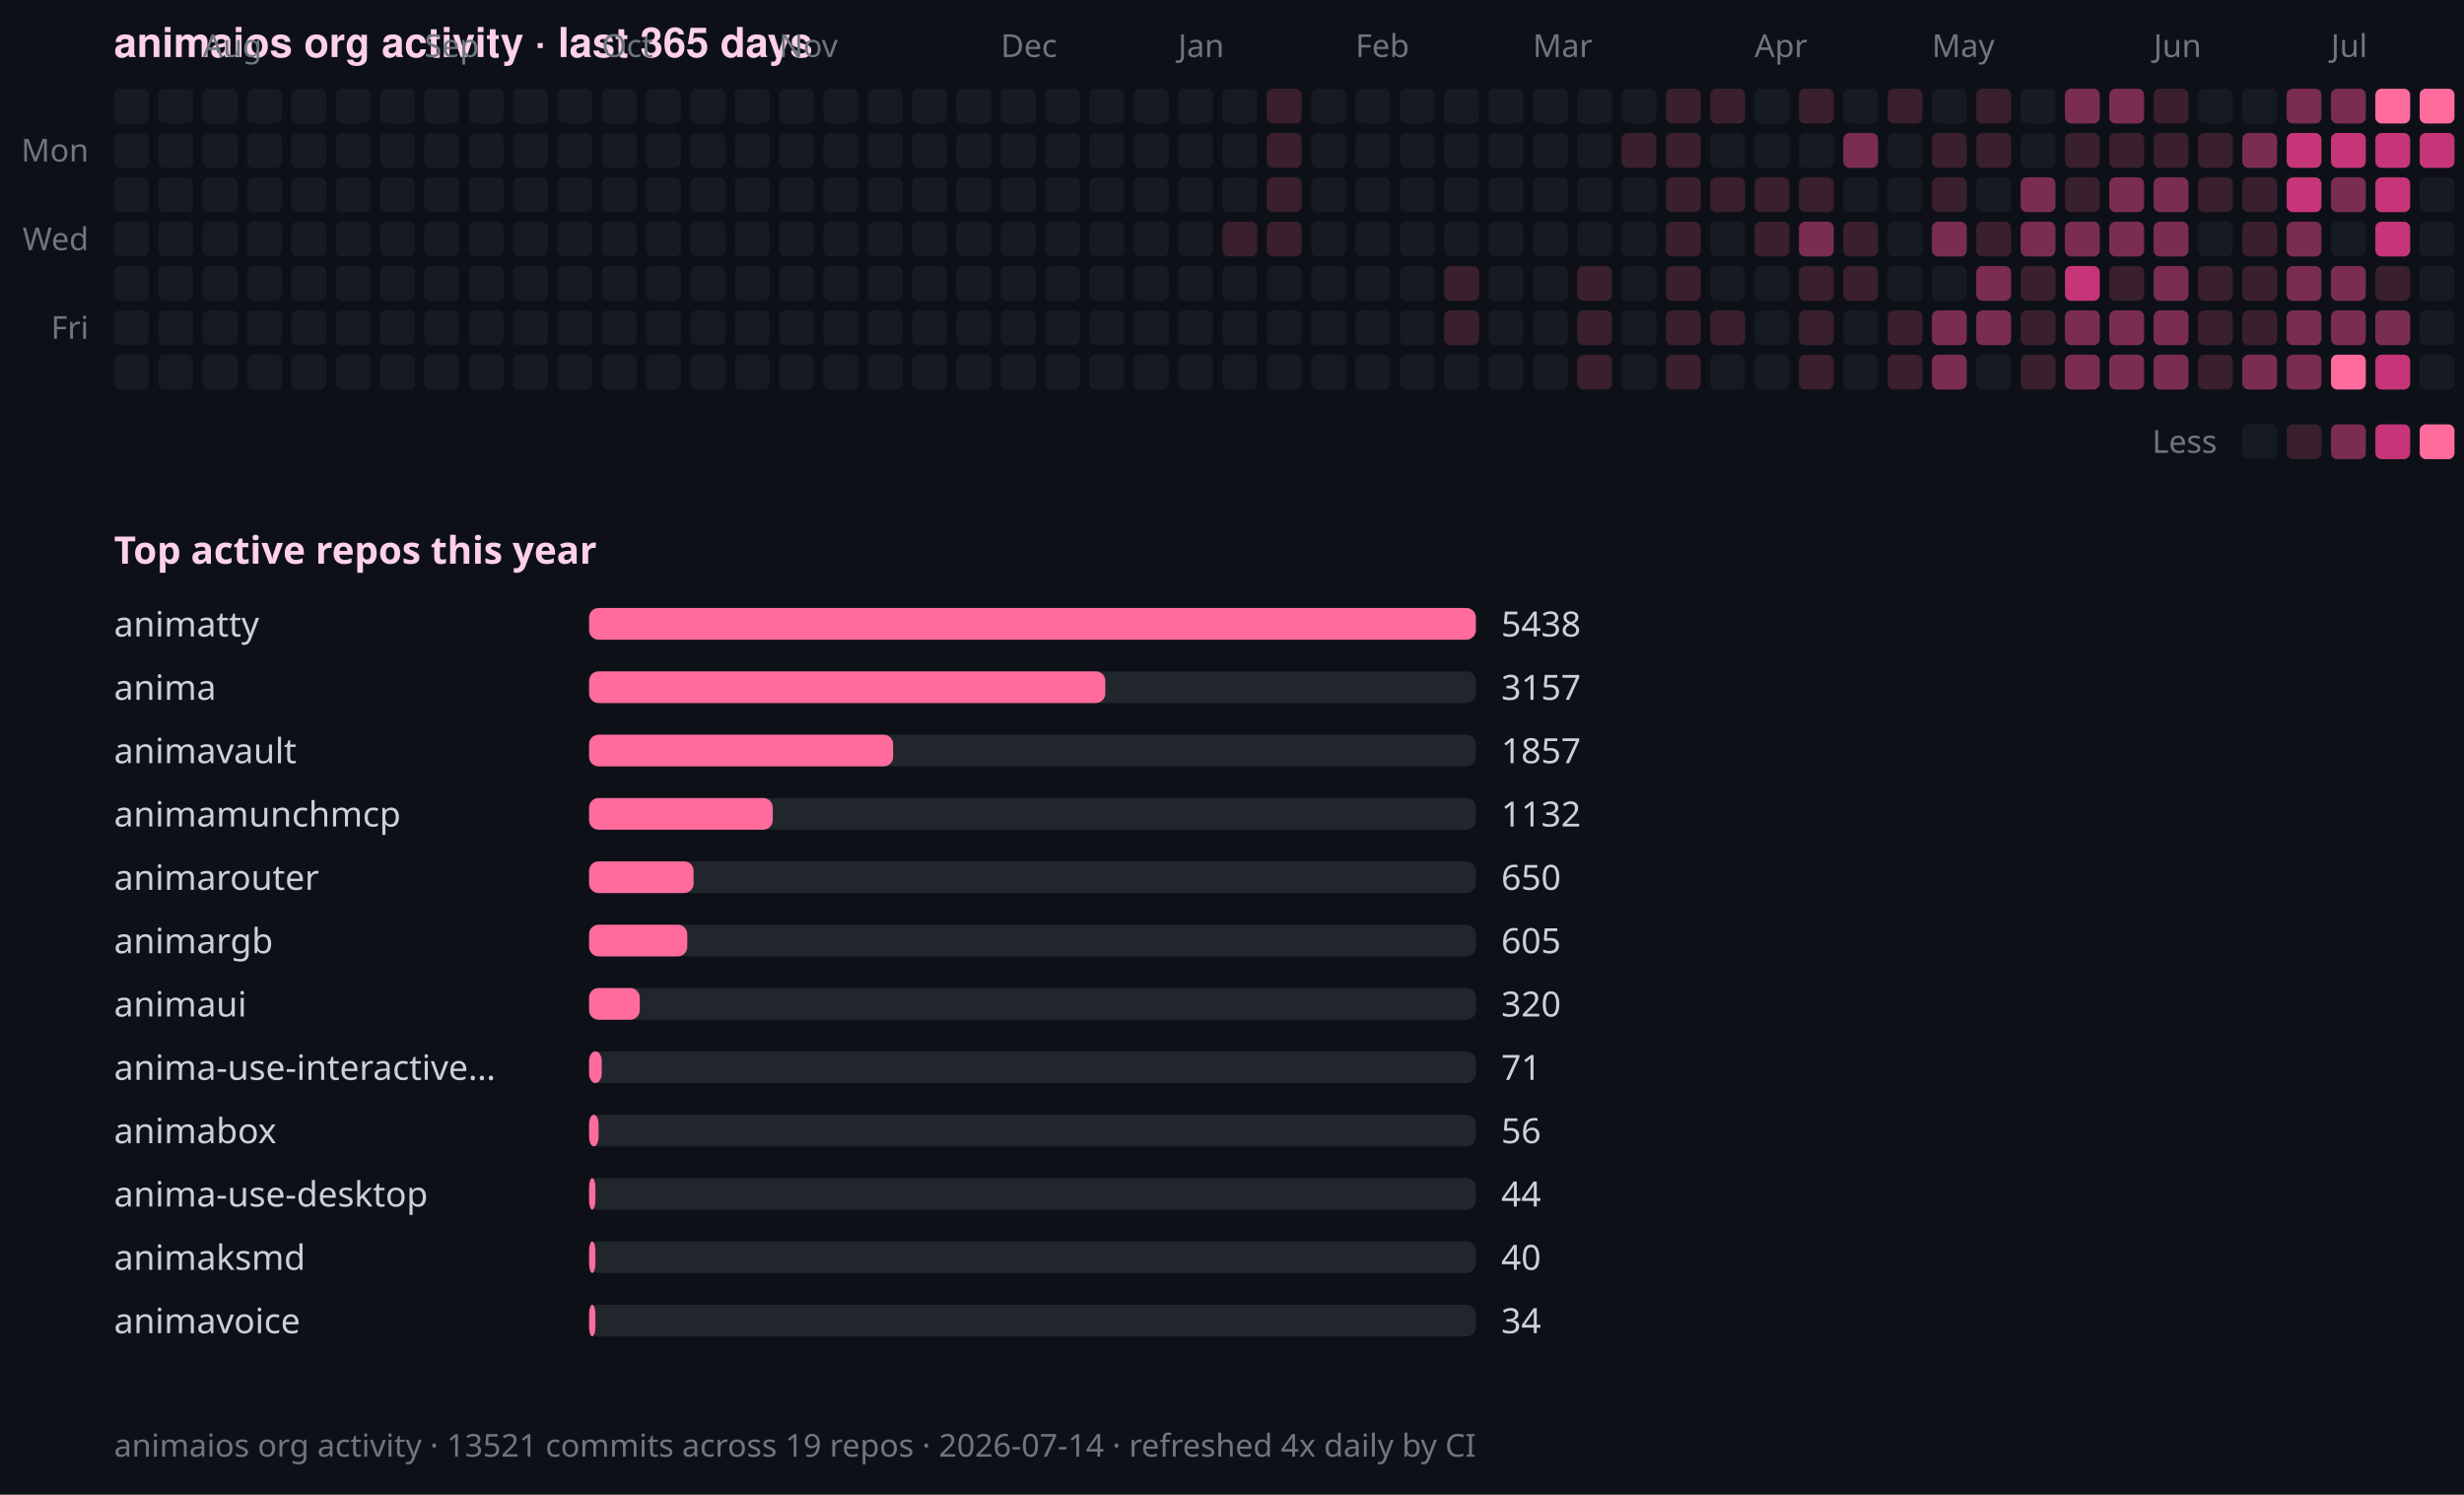
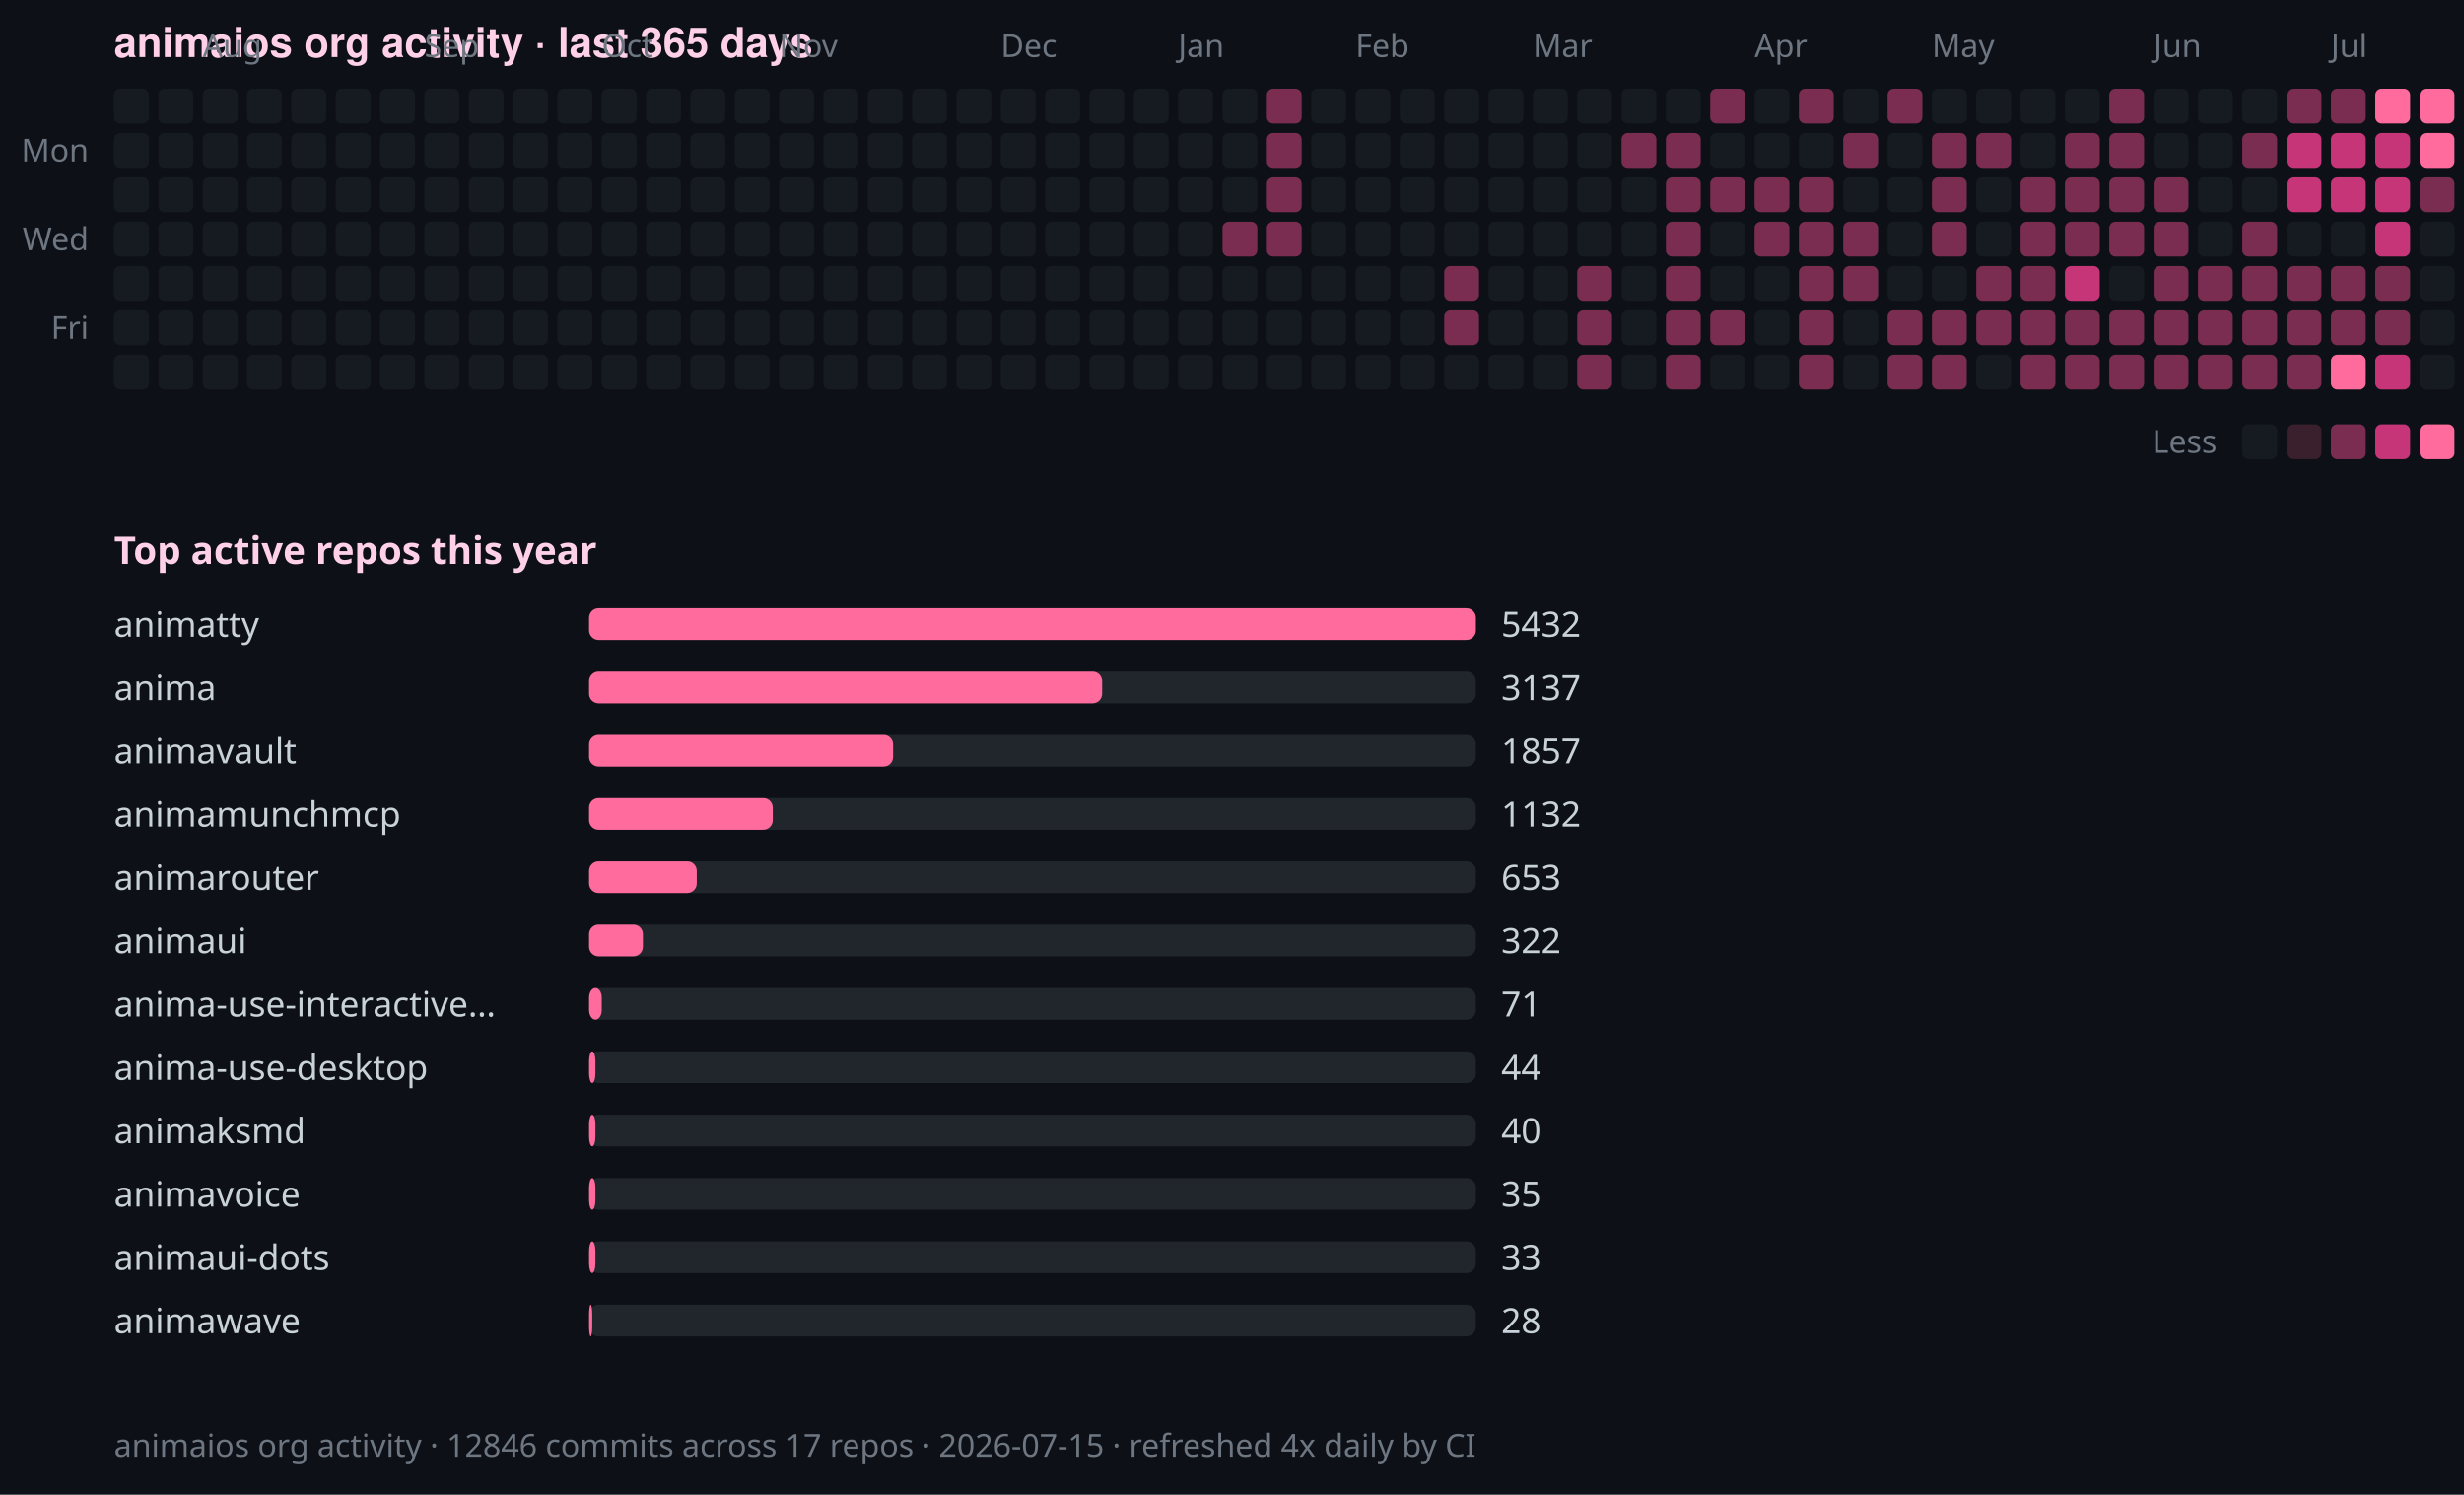
<svg xmlns="http://www.w3.org/2000/svg" width="778" height="472" viewBox="0 0 778 472" role="img" aria-label="animaios org commit activity over the last 365 days">
  <rect width="778" height="472" fill="#0d1117" />
  <text x="36" y="18" fill="#ffd1e8" font-family="-apple-system, BlinkMacSystemFont, 'Segoe UI', Helvetica, Arial, sans-serif" font-size="13" font-weight="600">animaios org activity · last 365 days</text>
  <text x="64" y="18" fill="#6e7681" font-family="ui-sans-serif, system-ui, sans-serif" font-size="10">Aug</text>
  <text x="134" y="18" fill="#6e7681" font-family="ui-sans-serif, system-ui, sans-serif" font-size="10">Sep</text>
  <text x="190" y="18" fill="#6e7681" font-family="ui-sans-serif, system-ui, sans-serif" font-size="10">Oct</text>
  <text x="246" y="18" fill="#6e7681" font-family="ui-sans-serif, system-ui, sans-serif" font-size="10">Nov</text>
  <text x="316" y="18" fill="#6e7681" font-family="ui-sans-serif, system-ui, sans-serif" font-size="10">Dec</text>
  <text x="372" y="18" fill="#6e7681" font-family="ui-sans-serif, system-ui, sans-serif" font-size="10">Jan</text>
  <text x="428" y="18" fill="#6e7681" font-family="ui-sans-serif, system-ui, sans-serif" font-size="10">Feb</text>
  <text x="484" y="18" fill="#6e7681" font-family="ui-sans-serif, system-ui, sans-serif" font-size="10">Mar</text>
  <text x="554" y="18" fill="#6e7681" font-family="ui-sans-serif, system-ui, sans-serif" font-size="10">Apr</text>
  <text x="610" y="18" fill="#6e7681" font-family="ui-sans-serif, system-ui, sans-serif" font-size="10">May</text>
  <text x="680" y="18" fill="#6e7681" font-family="ui-sans-serif, system-ui, sans-serif" font-size="10">Jun</text>
  <text x="736" y="18" fill="#6e7681" font-family="ui-sans-serif, system-ui, sans-serif" font-size="10">Jul</text>
  <text x="28" y="51" text-anchor="end" fill="#6e7681" font-family="ui-sans-serif, system-ui, sans-serif" font-size="10">Mon</text>
  <text x="28" y="79" text-anchor="end" fill="#6e7681" font-family="ui-sans-serif, system-ui, sans-serif" font-size="10">Wed</text>
  <text x="28" y="107" text-anchor="end" fill="#6e7681" font-family="ui-sans-serif, system-ui, sans-serif" font-size="10">Fri</text>
  <rect x="36" y="28" width="11" height="11" rx="2" ry="2" fill="#161b22" />
  <rect x="50" y="28" width="11" height="11" rx="2" ry="2" fill="#161b22" />
  <rect x="64" y="28" width="11" height="11" rx="2" ry="2" fill="#161b22" />
  <rect x="78" y="28" width="11" height="11" rx="2" ry="2" fill="#161b22" />
  <rect x="92" y="28" width="11" height="11" rx="2" ry="2" fill="#161b22" />
  <rect x="106" y="28" width="11" height="11" rx="2" ry="2" fill="#161b22" />
  <rect x="120" y="28" width="11" height="11" rx="2" ry="2" fill="#161b22" />
  <rect x="134" y="28" width="11" height="11" rx="2" ry="2" fill="#161b22" />
  <rect x="148" y="28" width="11" height="11" rx="2" ry="2" fill="#161b22" />
  <rect x="162" y="28" width="11" height="11" rx="2" ry="2" fill="#161b22" />
  <rect x="176" y="28" width="11" height="11" rx="2" ry="2" fill="#161b22" />
  <rect x="190" y="28" width="11" height="11" rx="2" ry="2" fill="#161b22" />
  <rect x="204" y="28" width="11" height="11" rx="2" ry="2" fill="#161b22" />
  <rect x="218" y="28" width="11" height="11" rx="2" ry="2" fill="#161b22" />
  <rect x="232" y="28" width="11" height="11" rx="2" ry="2" fill="#161b22" />
  <rect x="246" y="28" width="11" height="11" rx="2" ry="2" fill="#161b22" />
  <rect x="260" y="28" width="11" height="11" rx="2" ry="2" fill="#161b22" />
  <rect x="274" y="28" width="11" height="11" rx="2" ry="2" fill="#161b22" />
  <rect x="288" y="28" width="11" height="11" rx="2" ry="2" fill="#161b22" />
  <rect x="302" y="28" width="11" height="11" rx="2" ry="2" fill="#161b22" />
  <rect x="316" y="28" width="11" height="11" rx="2" ry="2" fill="#161b22" />
  <rect x="330" y="28" width="11" height="11" rx="2" ry="2" fill="#161b22" />
  <rect x="344" y="28" width="11" height="11" rx="2" ry="2" fill="#161b22" />
  <rect x="358" y="28" width="11" height="11" rx="2" ry="2" fill="#161b22" />
  <rect x="372" y="28" width="11" height="11" rx="2" ry="2" fill="#161b22" />
  <rect x="386" y="28" width="11" height="11" rx="2" ry="2" fill="#161b22" />
-   <rect x="400" y="28" width="11" height="11" rx="2" ry="2" fill="#3a1f2d" />
+   <rect x="400" y="28" width="11" height="11" rx="2" ry="2" fill="#7a2d51" />
  <rect x="414" y="28" width="11" height="11" rx="2" ry="2" fill="#161b22" />
  <rect x="428" y="28" width="11" height="11" rx="2" ry="2" fill="#161b22" />
  <rect x="442" y="28" width="11" height="11" rx="2" ry="2" fill="#161b22" />
  <rect x="456" y="28" width="11" height="11" rx="2" ry="2" fill="#161b22" />
  <rect x="470" y="28" width="11" height="11" rx="2" ry="2" fill="#161b22" />
  <rect x="484" y="28" width="11" height="11" rx="2" ry="2" fill="#161b22" />
  <rect x="498" y="28" width="11" height="11" rx="2" ry="2" fill="#161b22" />
  <rect x="512" y="28" width="11" height="11" rx="2" ry="2" fill="#161b22" />
-   <rect x="526" y="28" width="11" height="11" rx="2" ry="2" fill="#3a1f2d" />
-   <rect x="540" y="28" width="11" height="11" rx="2" ry="2" fill="#3a1f2d" />
+   <rect x="526" y="28" width="11" height="11" rx="2" ry="2" fill="#161b22" />
+   <rect x="540" y="28" width="11" height="11" rx="2" ry="2" fill="#7a2d51" />
  <rect x="554" y="28" width="11" height="11" rx="2" ry="2" fill="#161b22" />
-   <rect x="568" y="28" width="11" height="11" rx="2" ry="2" fill="#3a1f2d" />
+   <rect x="568" y="28" width="11" height="11" rx="2" ry="2" fill="#7a2d51" />
  <rect x="582" y="28" width="11" height="11" rx="2" ry="2" fill="#161b22" />
-   <rect x="596" y="28" width="11" height="11" rx="2" ry="2" fill="#3a1f2d" />
+   <rect x="596" y="28" width="11" height="11" rx="2" ry="2" fill="#7a2d51" />
  <rect x="610" y="28" width="11" height="11" rx="2" ry="2" fill="#161b22" />
-   <rect x="624" y="28" width="11" height="11" rx="2" ry="2" fill="#3a1f2d" />
+   <rect x="624" y="28" width="11" height="11" rx="2" ry="2" fill="#161b22" />
  <rect x="638" y="28" width="11" height="11" rx="2" ry="2" fill="#161b22" />
-   <rect x="652" y="28" width="11" height="11" rx="2" ry="2" fill="#7a2d51" />
+   <rect x="652" y="28" width="11" height="11" rx="2" ry="2" fill="#161b22" />
  <rect x="666" y="28" width="11" height="11" rx="2" ry="2" fill="#7a2d51" />
-   <rect x="680" y="28" width="11" height="11" rx="2" ry="2" fill="#3a1f2d" />
+   <rect x="680" y="28" width="11" height="11" rx="2" ry="2" fill="#161b22" />
  <rect x="694" y="28" width="11" height="11" rx="2" ry="2" fill="#161b22" />
  <rect x="708" y="28" width="11" height="11" rx="2" ry="2" fill="#161b22" />
  <rect x="722" y="28" width="11" height="11" rx="2" ry="2" fill="#7a2d51" />
  <rect x="736" y="28" width="11" height="11" rx="2" ry="2" fill="#7a2d51" />
  <rect x="750" y="28" width="11" height="11" rx="2" ry="2" fill="#ff6b9d" />
  <rect x="764" y="28" width="11" height="11" rx="2" ry="2" fill="#ff6b9d" />
  <rect x="36" y="42" width="11" height="11" rx="2" ry="2" fill="#161b22" />
  <rect x="50" y="42" width="11" height="11" rx="2" ry="2" fill="#161b22" />
  <rect x="64" y="42" width="11" height="11" rx="2" ry="2" fill="#161b22" />
  <rect x="78" y="42" width="11" height="11" rx="2" ry="2" fill="#161b22" />
  <rect x="92" y="42" width="11" height="11" rx="2" ry="2" fill="#161b22" />
  <rect x="106" y="42" width="11" height="11" rx="2" ry="2" fill="#161b22" />
  <rect x="120" y="42" width="11" height="11" rx="2" ry="2" fill="#161b22" />
  <rect x="134" y="42" width="11" height="11" rx="2" ry="2" fill="#161b22" />
  <rect x="148" y="42" width="11" height="11" rx="2" ry="2" fill="#161b22" />
  <rect x="162" y="42" width="11" height="11" rx="2" ry="2" fill="#161b22" />
  <rect x="176" y="42" width="11" height="11" rx="2" ry="2" fill="#161b22" />
  <rect x="190" y="42" width="11" height="11" rx="2" ry="2" fill="#161b22" />
  <rect x="204" y="42" width="11" height="11" rx="2" ry="2" fill="#161b22" />
  <rect x="218" y="42" width="11" height="11" rx="2" ry="2" fill="#161b22" />
  <rect x="232" y="42" width="11" height="11" rx="2" ry="2" fill="#161b22" />
  <rect x="246" y="42" width="11" height="11" rx="2" ry="2" fill="#161b22" />
  <rect x="260" y="42" width="11" height="11" rx="2" ry="2" fill="#161b22" />
  <rect x="274" y="42" width="11" height="11" rx="2" ry="2" fill="#161b22" />
  <rect x="288" y="42" width="11" height="11" rx="2" ry="2" fill="#161b22" />
  <rect x="302" y="42" width="11" height="11" rx="2" ry="2" fill="#161b22" />
  <rect x="316" y="42" width="11" height="11" rx="2" ry="2" fill="#161b22" />
  <rect x="330" y="42" width="11" height="11" rx="2" ry="2" fill="#161b22" />
  <rect x="344" y="42" width="11" height="11" rx="2" ry="2" fill="#161b22" />
  <rect x="358" y="42" width="11" height="11" rx="2" ry="2" fill="#161b22" />
  <rect x="372" y="42" width="11" height="11" rx="2" ry="2" fill="#161b22" />
  <rect x="386" y="42" width="11" height="11" rx="2" ry="2" fill="#161b22" />
-   <rect x="400" y="42" width="11" height="11" rx="2" ry="2" fill="#3a1f2d" />
+   <rect x="400" y="42" width="11" height="11" rx="2" ry="2" fill="#7a2d51" />
  <rect x="414" y="42" width="11" height="11" rx="2" ry="2" fill="#161b22" />
  <rect x="428" y="42" width="11" height="11" rx="2" ry="2" fill="#161b22" />
  <rect x="442" y="42" width="11" height="11" rx="2" ry="2" fill="#161b22" />
  <rect x="456" y="42" width="11" height="11" rx="2" ry="2" fill="#161b22" />
  <rect x="470" y="42" width="11" height="11" rx="2" ry="2" fill="#161b22" />
  <rect x="484" y="42" width="11" height="11" rx="2" ry="2" fill="#161b22" />
  <rect x="498" y="42" width="11" height="11" rx="2" ry="2" fill="#161b22" />
-   <rect x="512" y="42" width="11" height="11" rx="2" ry="2" fill="#3a1f2d" />
-   <rect x="526" y="42" width="11" height="11" rx="2" ry="2" fill="#3a1f2d" />
+   <rect x="512" y="42" width="11" height="11" rx="2" ry="2" fill="#7a2d51" />
+   <rect x="526" y="42" width="11" height="11" rx="2" ry="2" fill="#7a2d51" />
  <rect x="540" y="42" width="11" height="11" rx="2" ry="2" fill="#161b22" />
  <rect x="554" y="42" width="11" height="11" rx="2" ry="2" fill="#161b22" />
  <rect x="568" y="42" width="11" height="11" rx="2" ry="2" fill="#161b22" />
  <rect x="582" y="42" width="11" height="11" rx="2" ry="2" fill="#7a2d51" />
  <rect x="596" y="42" width="11" height="11" rx="2" ry="2" fill="#161b22" />
-   <rect x="610" y="42" width="11" height="11" rx="2" ry="2" fill="#3a1f2d" />
-   <rect x="624" y="42" width="11" height="11" rx="2" ry="2" fill="#3a1f2d" />
+   <rect x="610" y="42" width="11" height="11" rx="2" ry="2" fill="#7a2d51" />
+   <rect x="624" y="42" width="11" height="11" rx="2" ry="2" fill="#7a2d51" />
  <rect x="638" y="42" width="11" height="11" rx="2" ry="2" fill="#161b22" />
-   <rect x="652" y="42" width="11" height="11" rx="2" ry="2" fill="#3a1f2d" />
-   <rect x="666" y="42" width="11" height="11" rx="2" ry="2" fill="#3a1f2d" />
-   <rect x="680" y="42" width="11" height="11" rx="2" ry="2" fill="#3a1f2d" />
-   <rect x="694" y="42" width="11" height="11" rx="2" ry="2" fill="#3a1f2d" />
+   <rect x="652" y="42" width="11" height="11" rx="2" ry="2" fill="#7a2d51" />
+   <rect x="666" y="42" width="11" height="11" rx="2" ry="2" fill="#7a2d51" />
+   <rect x="680" y="42" width="11" height="11" rx="2" ry="2" fill="#161b22" />
+   <rect x="694" y="42" width="11" height="11" rx="2" ry="2" fill="#161b22" />
  <rect x="708" y="42" width="11" height="11" rx="2" ry="2" fill="#7a2d51" />
  <rect x="722" y="42" width="11" height="11" rx="2" ry="2" fill="#c63578" />
  <rect x="736" y="42" width="11" height="11" rx="2" ry="2" fill="#c63578" />
  <rect x="750" y="42" width="11" height="11" rx="2" ry="2" fill="#c63578" />
-   <rect x="764" y="42" width="11" height="11" rx="2" ry="2" fill="#c63578" />
+   <rect x="764" y="42" width="11" height="11" rx="2" ry="2" fill="#ff6b9d" />
  <rect x="36" y="56" width="11" height="11" rx="2" ry="2" fill="#161b22" />
  <rect x="50" y="56" width="11" height="11" rx="2" ry="2" fill="#161b22" />
  <rect x="64" y="56" width="11" height="11" rx="2" ry="2" fill="#161b22" />
  <rect x="78" y="56" width="11" height="11" rx="2" ry="2" fill="#161b22" />
  <rect x="92" y="56" width="11" height="11" rx="2" ry="2" fill="#161b22" />
  <rect x="106" y="56" width="11" height="11" rx="2" ry="2" fill="#161b22" />
  <rect x="120" y="56" width="11" height="11" rx="2" ry="2" fill="#161b22" />
  <rect x="134" y="56" width="11" height="11" rx="2" ry="2" fill="#161b22" />
  <rect x="148" y="56" width="11" height="11" rx="2" ry="2" fill="#161b22" />
  <rect x="162" y="56" width="11" height="11" rx="2" ry="2" fill="#161b22" />
  <rect x="176" y="56" width="11" height="11" rx="2" ry="2" fill="#161b22" />
  <rect x="190" y="56" width="11" height="11" rx="2" ry="2" fill="#161b22" />
  <rect x="204" y="56" width="11" height="11" rx="2" ry="2" fill="#161b22" />
  <rect x="218" y="56" width="11" height="11" rx="2" ry="2" fill="#161b22" />
  <rect x="232" y="56" width="11" height="11" rx="2" ry="2" fill="#161b22" />
  <rect x="246" y="56" width="11" height="11" rx="2" ry="2" fill="#161b22" />
  <rect x="260" y="56" width="11" height="11" rx="2" ry="2" fill="#161b22" />
  <rect x="274" y="56" width="11" height="11" rx="2" ry="2" fill="#161b22" />
  <rect x="288" y="56" width="11" height="11" rx="2" ry="2" fill="#161b22" />
  <rect x="302" y="56" width="11" height="11" rx="2" ry="2" fill="#161b22" />
  <rect x="316" y="56" width="11" height="11" rx="2" ry="2" fill="#161b22" />
  <rect x="330" y="56" width="11" height="11" rx="2" ry="2" fill="#161b22" />
  <rect x="344" y="56" width="11" height="11" rx="2" ry="2" fill="#161b22" />
  <rect x="358" y="56" width="11" height="11" rx="2" ry="2" fill="#161b22" />
  <rect x="372" y="56" width="11" height="11" rx="2" ry="2" fill="#161b22" />
  <rect x="386" y="56" width="11" height="11" rx="2" ry="2" fill="#161b22" />
-   <rect x="400" y="56" width="11" height="11" rx="2" ry="2" fill="#3a1f2d" />
+   <rect x="400" y="56" width="11" height="11" rx="2" ry="2" fill="#7a2d51" />
  <rect x="414" y="56" width="11" height="11" rx="2" ry="2" fill="#161b22" />
  <rect x="428" y="56" width="11" height="11" rx="2" ry="2" fill="#161b22" />
  <rect x="442" y="56" width="11" height="11" rx="2" ry="2" fill="#161b22" />
  <rect x="456" y="56" width="11" height="11" rx="2" ry="2" fill="#161b22" />
  <rect x="470" y="56" width="11" height="11" rx="2" ry="2" fill="#161b22" />
  <rect x="484" y="56" width="11" height="11" rx="2" ry="2" fill="#161b22" />
  <rect x="498" y="56" width="11" height="11" rx="2" ry="2" fill="#161b22" />
  <rect x="512" y="56" width="11" height="11" rx="2" ry="2" fill="#161b22" />
-   <rect x="526" y="56" width="11" height="11" rx="2" ry="2" fill="#3a1f2d" />
-   <rect x="540" y="56" width="11" height="11" rx="2" ry="2" fill="#3a1f2d" />
-   <rect x="554" y="56" width="11" height="11" rx="2" ry="2" fill="#3a1f2d" />
-   <rect x="568" y="56" width="11" height="11" rx="2" ry="2" fill="#3a1f2d" />
+   <rect x="526" y="56" width="11" height="11" rx="2" ry="2" fill="#7a2d51" />
+   <rect x="540" y="56" width="11" height="11" rx="2" ry="2" fill="#7a2d51" />
+   <rect x="554" y="56" width="11" height="11" rx="2" ry="2" fill="#7a2d51" />
+   <rect x="568" y="56" width="11" height="11" rx="2" ry="2" fill="#7a2d51" />
  <rect x="582" y="56" width="11" height="11" rx="2" ry="2" fill="#161b22" />
  <rect x="596" y="56" width="11" height="11" rx="2" ry="2" fill="#161b22" />
-   <rect x="610" y="56" width="11" height="11" rx="2" ry="2" fill="#3a1f2d" />
+   <rect x="610" y="56" width="11" height="11" rx="2" ry="2" fill="#7a2d51" />
  <rect x="624" y="56" width="11" height="11" rx="2" ry="2" fill="#161b22" />
  <rect x="638" y="56" width="11" height="11" rx="2" ry="2" fill="#7a2d51" />
-   <rect x="652" y="56" width="11" height="11" rx="2" ry="2" fill="#3a1f2d" />
+   <rect x="652" y="56" width="11" height="11" rx="2" ry="2" fill="#7a2d51" />
  <rect x="666" y="56" width="11" height="11" rx="2" ry="2" fill="#7a2d51" />
  <rect x="680" y="56" width="11" height="11" rx="2" ry="2" fill="#7a2d51" />
-   <rect x="694" y="56" width="11" height="11" rx="2" ry="2" fill="#3a1f2d" />
-   <rect x="708" y="56" width="11" height="11" rx="2" ry="2" fill="#3a1f2d" />
+   <rect x="694" y="56" width="11" height="11" rx="2" ry="2" fill="#161b22" />
+   <rect x="708" y="56" width="11" height="11" rx="2" ry="2" fill="#161b22" />
  <rect x="722" y="56" width="11" height="11" rx="2" ry="2" fill="#c63578" />
-   <rect x="736" y="56" width="11" height="11" rx="2" ry="2" fill="#7a2d51" />
+   <rect x="736" y="56" width="11" height="11" rx="2" ry="2" fill="#c63578" />
  <rect x="750" y="56" width="11" height="11" rx="2" ry="2" fill="#c63578" />
-   <rect x="764" y="56" width="11" height="11" rx="2" ry="2" fill="#161b22" />
+   <rect x="764" y="56" width="11" height="11" rx="2" ry="2" fill="#7a2d51" />
  <rect x="36" y="70" width="11" height="11" rx="2" ry="2" fill="#161b22" />
  <rect x="50" y="70" width="11" height="11" rx="2" ry="2" fill="#161b22" />
  <rect x="64" y="70" width="11" height="11" rx="2" ry="2" fill="#161b22" />
  <rect x="78" y="70" width="11" height="11" rx="2" ry="2" fill="#161b22" />
  <rect x="92" y="70" width="11" height="11" rx="2" ry="2" fill="#161b22" />
  <rect x="106" y="70" width="11" height="11" rx="2" ry="2" fill="#161b22" />
  <rect x="120" y="70" width="11" height="11" rx="2" ry="2" fill="#161b22" />
  <rect x="134" y="70" width="11" height="11" rx="2" ry="2" fill="#161b22" />
  <rect x="148" y="70" width="11" height="11" rx="2" ry="2" fill="#161b22" />
  <rect x="162" y="70" width="11" height="11" rx="2" ry="2" fill="#161b22" />
  <rect x="176" y="70" width="11" height="11" rx="2" ry="2" fill="#161b22" />
  <rect x="190" y="70" width="11" height="11" rx="2" ry="2" fill="#161b22" />
  <rect x="204" y="70" width="11" height="11" rx="2" ry="2" fill="#161b22" />
  <rect x="218" y="70" width="11" height="11" rx="2" ry="2" fill="#161b22" />
  <rect x="232" y="70" width="11" height="11" rx="2" ry="2" fill="#161b22" />
  <rect x="246" y="70" width="11" height="11" rx="2" ry="2" fill="#161b22" />
  <rect x="260" y="70" width="11" height="11" rx="2" ry="2" fill="#161b22" />
  <rect x="274" y="70" width="11" height="11" rx="2" ry="2" fill="#161b22" />
  <rect x="288" y="70" width="11" height="11" rx="2" ry="2" fill="#161b22" />
  <rect x="302" y="70" width="11" height="11" rx="2" ry="2" fill="#161b22" />
  <rect x="316" y="70" width="11" height="11" rx="2" ry="2" fill="#161b22" />
  <rect x="330" y="70" width="11" height="11" rx="2" ry="2" fill="#161b22" />
  <rect x="344" y="70" width="11" height="11" rx="2" ry="2" fill="#161b22" />
  <rect x="358" y="70" width="11" height="11" rx="2" ry="2" fill="#161b22" />
  <rect x="372" y="70" width="11" height="11" rx="2" ry="2" fill="#161b22" />
-   <rect x="386" y="70" width="11" height="11" rx="2" ry="2" fill="#3a1f2d" />
-   <rect x="400" y="70" width="11" height="11" rx="2" ry="2" fill="#3a1f2d" />
+   <rect x="386" y="70" width="11" height="11" rx="2" ry="2" fill="#7a2d51" />
+   <rect x="400" y="70" width="11" height="11" rx="2" ry="2" fill="#7a2d51" />
  <rect x="414" y="70" width="11" height="11" rx="2" ry="2" fill="#161b22" />
  <rect x="428" y="70" width="11" height="11" rx="2" ry="2" fill="#161b22" />
  <rect x="442" y="70" width="11" height="11" rx="2" ry="2" fill="#161b22" />
  <rect x="456" y="70" width="11" height="11" rx="2" ry="2" fill="#161b22" />
  <rect x="470" y="70" width="11" height="11" rx="2" ry="2" fill="#161b22" />
  <rect x="484" y="70" width="11" height="11" rx="2" ry="2" fill="#161b22" />
  <rect x="498" y="70" width="11" height="11" rx="2" ry="2" fill="#161b22" />
  <rect x="512" y="70" width="11" height="11" rx="2" ry="2" fill="#161b22" />
-   <rect x="526" y="70" width="11" height="11" rx="2" ry="2" fill="#3a1f2d" />
+   <rect x="526" y="70" width="11" height="11" rx="2" ry="2" fill="#7a2d51" />
  <rect x="540" y="70" width="11" height="11" rx="2" ry="2" fill="#161b22" />
-   <rect x="554" y="70" width="11" height="11" rx="2" ry="2" fill="#3a1f2d" />
+   <rect x="554" y="70" width="11" height="11" rx="2" ry="2" fill="#7a2d51" />
  <rect x="568" y="70" width="11" height="11" rx="2" ry="2" fill="#7a2d51" />
-   <rect x="582" y="70" width="11" height="11" rx="2" ry="2" fill="#3a1f2d" />
+   <rect x="582" y="70" width="11" height="11" rx="2" ry="2" fill="#7a2d51" />
  <rect x="596" y="70" width="11" height="11" rx="2" ry="2" fill="#161b22" />
  <rect x="610" y="70" width="11" height="11" rx="2" ry="2" fill="#7a2d51" />
-   <rect x="624" y="70" width="11" height="11" rx="2" ry="2" fill="#3a1f2d" />
+   <rect x="624" y="70" width="11" height="11" rx="2" ry="2" fill="#161b22" />
  <rect x="638" y="70" width="11" height="11" rx="2" ry="2" fill="#7a2d51" />
  <rect x="652" y="70" width="11" height="11" rx="2" ry="2" fill="#7a2d51" />
  <rect x="666" y="70" width="11" height="11" rx="2" ry="2" fill="#7a2d51" />
  <rect x="680" y="70" width="11" height="11" rx="2" ry="2" fill="#7a2d51" />
  <rect x="694" y="70" width="11" height="11" rx="2" ry="2" fill="#161b22" />
-   <rect x="708" y="70" width="11" height="11" rx="2" ry="2" fill="#3a1f2d" />
-   <rect x="722" y="70" width="11" height="11" rx="2" ry="2" fill="#7a2d51" />
+   <rect x="708" y="70" width="11" height="11" rx="2" ry="2" fill="#7a2d51" />
+   <rect x="722" y="70" width="11" height="11" rx="2" ry="2" fill="#161b22" />
  <rect x="736" y="70" width="11" height="11" rx="2" ry="2" fill="#161b22" />
  <rect x="750" y="70" width="11" height="11" rx="2" ry="2" fill="#c63578" />
  <rect x="764" y="70" width="11" height="11" rx="2" ry="2" fill="#161b22" />
  <rect x="36" y="84" width="11" height="11" rx="2" ry="2" fill="#161b22" />
  <rect x="50" y="84" width="11" height="11" rx="2" ry="2" fill="#161b22" />
  <rect x="64" y="84" width="11" height="11" rx="2" ry="2" fill="#161b22" />
  <rect x="78" y="84" width="11" height="11" rx="2" ry="2" fill="#161b22" />
  <rect x="92" y="84" width="11" height="11" rx="2" ry="2" fill="#161b22" />
  <rect x="106" y="84" width="11" height="11" rx="2" ry="2" fill="#161b22" />
  <rect x="120" y="84" width="11" height="11" rx="2" ry="2" fill="#161b22" />
  <rect x="134" y="84" width="11" height="11" rx="2" ry="2" fill="#161b22" />
  <rect x="148" y="84" width="11" height="11" rx="2" ry="2" fill="#161b22" />
  <rect x="162" y="84" width="11" height="11" rx="2" ry="2" fill="#161b22" />
  <rect x="176" y="84" width="11" height="11" rx="2" ry="2" fill="#161b22" />
  <rect x="190" y="84" width="11" height="11" rx="2" ry="2" fill="#161b22" />
  <rect x="204" y="84" width="11" height="11" rx="2" ry="2" fill="#161b22" />
  <rect x="218" y="84" width="11" height="11" rx="2" ry="2" fill="#161b22" />
  <rect x="232" y="84" width="11" height="11" rx="2" ry="2" fill="#161b22" />
  <rect x="246" y="84" width="11" height="11" rx="2" ry="2" fill="#161b22" />
  <rect x="260" y="84" width="11" height="11" rx="2" ry="2" fill="#161b22" />
  <rect x="274" y="84" width="11" height="11" rx="2" ry="2" fill="#161b22" />
  <rect x="288" y="84" width="11" height="11" rx="2" ry="2" fill="#161b22" />
  <rect x="302" y="84" width="11" height="11" rx="2" ry="2" fill="#161b22" />
  <rect x="316" y="84" width="11" height="11" rx="2" ry="2" fill="#161b22" />
  <rect x="330" y="84" width="11" height="11" rx="2" ry="2" fill="#161b22" />
  <rect x="344" y="84" width="11" height="11" rx="2" ry="2" fill="#161b22" />
  <rect x="358" y="84" width="11" height="11" rx="2" ry="2" fill="#161b22" />
  <rect x="372" y="84" width="11" height="11" rx="2" ry="2" fill="#161b22" />
  <rect x="386" y="84" width="11" height="11" rx="2" ry="2" fill="#161b22" />
  <rect x="400" y="84" width="11" height="11" rx="2" ry="2" fill="#161b22" />
  <rect x="414" y="84" width="11" height="11" rx="2" ry="2" fill="#161b22" />
  <rect x="428" y="84" width="11" height="11" rx="2" ry="2" fill="#161b22" />
  <rect x="442" y="84" width="11" height="11" rx="2" ry="2" fill="#161b22" />
-   <rect x="456" y="84" width="11" height="11" rx="2" ry="2" fill="#3a1f2d" />
+   <rect x="456" y="84" width="11" height="11" rx="2" ry="2" fill="#7a2d51" />
  <rect x="470" y="84" width="11" height="11" rx="2" ry="2" fill="#161b22" />
  <rect x="484" y="84" width="11" height="11" rx="2" ry="2" fill="#161b22" />
-   <rect x="498" y="84" width="11" height="11" rx="2" ry="2" fill="#3a1f2d" />
+   <rect x="498" y="84" width="11" height="11" rx="2" ry="2" fill="#7a2d51" />
  <rect x="512" y="84" width="11" height="11" rx="2" ry="2" fill="#161b22" />
-   <rect x="526" y="84" width="11" height="11" rx="2" ry="2" fill="#3a1f2d" />
+   <rect x="526" y="84" width="11" height="11" rx="2" ry="2" fill="#7a2d51" />
  <rect x="540" y="84" width="11" height="11" rx="2" ry="2" fill="#161b22" />
  <rect x="554" y="84" width="11" height="11" rx="2" ry="2" fill="#161b22" />
-   <rect x="568" y="84" width="11" height="11" rx="2" ry="2" fill="#3a1f2d" />
-   <rect x="582" y="84" width="11" height="11" rx="2" ry="2" fill="#3a1f2d" />
+   <rect x="568" y="84" width="11" height="11" rx="2" ry="2" fill="#7a2d51" />
+   <rect x="582" y="84" width="11" height="11" rx="2" ry="2" fill="#7a2d51" />
  <rect x="596" y="84" width="11" height="11" rx="2" ry="2" fill="#161b22" />
  <rect x="610" y="84" width="11" height="11" rx="2" ry="2" fill="#161b22" />
  <rect x="624" y="84" width="11" height="11" rx="2" ry="2" fill="#7a2d51" />
-   <rect x="638" y="84" width="11" height="11" rx="2" ry="2" fill="#3a1f2d" />
+   <rect x="638" y="84" width="11" height="11" rx="2" ry="2" fill="#7a2d51" />
  <rect x="652" y="84" width="11" height="11" rx="2" ry="2" fill="#c63578" />
-   <rect x="666" y="84" width="11" height="11" rx="2" ry="2" fill="#3a1f2d" />
+   <rect x="666" y="84" width="11" height="11" rx="2" ry="2" fill="#161b22" />
  <rect x="680" y="84" width="11" height="11" rx="2" ry="2" fill="#7a2d51" />
-   <rect x="694" y="84" width="11" height="11" rx="2" ry="2" fill="#3a1f2d" />
-   <rect x="708" y="84" width="11" height="11" rx="2" ry="2" fill="#3a1f2d" />
+   <rect x="694" y="84" width="11" height="11" rx="2" ry="2" fill="#7a2d51" />
+   <rect x="708" y="84" width="11" height="11" rx="2" ry="2" fill="#7a2d51" />
  <rect x="722" y="84" width="11" height="11" rx="2" ry="2" fill="#7a2d51" />
  <rect x="736" y="84" width="11" height="11" rx="2" ry="2" fill="#7a2d51" />
-   <rect x="750" y="84" width="11" height="11" rx="2" ry="2" fill="#3a1f2d" />
+   <rect x="750" y="84" width="11" height="11" rx="2" ry="2" fill="#7a2d51" />
  <rect x="764" y="84" width="11" height="11" rx="2" ry="2" fill="#161b22" />
  <rect x="36" y="98" width="11" height="11" rx="2" ry="2" fill="#161b22" />
  <rect x="50" y="98" width="11" height="11" rx="2" ry="2" fill="#161b22" />
  <rect x="64" y="98" width="11" height="11" rx="2" ry="2" fill="#161b22" />
  <rect x="78" y="98" width="11" height="11" rx="2" ry="2" fill="#161b22" />
  <rect x="92" y="98" width="11" height="11" rx="2" ry="2" fill="#161b22" />
  <rect x="106" y="98" width="11" height="11" rx="2" ry="2" fill="#161b22" />
  <rect x="120" y="98" width="11" height="11" rx="2" ry="2" fill="#161b22" />
  <rect x="134" y="98" width="11" height="11" rx="2" ry="2" fill="#161b22" />
  <rect x="148" y="98" width="11" height="11" rx="2" ry="2" fill="#161b22" />
  <rect x="162" y="98" width="11" height="11" rx="2" ry="2" fill="#161b22" />
  <rect x="176" y="98" width="11" height="11" rx="2" ry="2" fill="#161b22" />
  <rect x="190" y="98" width="11" height="11" rx="2" ry="2" fill="#161b22" />
  <rect x="204" y="98" width="11" height="11" rx="2" ry="2" fill="#161b22" />
  <rect x="218" y="98" width="11" height="11" rx="2" ry="2" fill="#161b22" />
  <rect x="232" y="98" width="11" height="11" rx="2" ry="2" fill="#161b22" />
  <rect x="246" y="98" width="11" height="11" rx="2" ry="2" fill="#161b22" />
  <rect x="260" y="98" width="11" height="11" rx="2" ry="2" fill="#161b22" />
  <rect x="274" y="98" width="11" height="11" rx="2" ry="2" fill="#161b22" />
  <rect x="288" y="98" width="11" height="11" rx="2" ry="2" fill="#161b22" />
  <rect x="302" y="98" width="11" height="11" rx="2" ry="2" fill="#161b22" />
  <rect x="316" y="98" width="11" height="11" rx="2" ry="2" fill="#161b22" />
  <rect x="330" y="98" width="11" height="11" rx="2" ry="2" fill="#161b22" />
  <rect x="344" y="98" width="11" height="11" rx="2" ry="2" fill="#161b22" />
  <rect x="358" y="98" width="11" height="11" rx="2" ry="2" fill="#161b22" />
  <rect x="372" y="98" width="11" height="11" rx="2" ry="2" fill="#161b22" />
  <rect x="386" y="98" width="11" height="11" rx="2" ry="2" fill="#161b22" />
  <rect x="400" y="98" width="11" height="11" rx="2" ry="2" fill="#161b22" />
  <rect x="414" y="98" width="11" height="11" rx="2" ry="2" fill="#161b22" />
  <rect x="428" y="98" width="11" height="11" rx="2" ry="2" fill="#161b22" />
  <rect x="442" y="98" width="11" height="11" rx="2" ry="2" fill="#161b22" />
-   <rect x="456" y="98" width="11" height="11" rx="2" ry="2" fill="#3a1f2d" />
+   <rect x="456" y="98" width="11" height="11" rx="2" ry="2" fill="#7a2d51" />
  <rect x="470" y="98" width="11" height="11" rx="2" ry="2" fill="#161b22" />
  <rect x="484" y="98" width="11" height="11" rx="2" ry="2" fill="#161b22" />
-   <rect x="498" y="98" width="11" height="11" rx="2" ry="2" fill="#3a1f2d" />
+   <rect x="498" y="98" width="11" height="11" rx="2" ry="2" fill="#7a2d51" />
  <rect x="512" y="98" width="11" height="11" rx="2" ry="2" fill="#161b22" />
-   <rect x="526" y="98" width="11" height="11" rx="2" ry="2" fill="#3a1f2d" />
-   <rect x="540" y="98" width="11" height="11" rx="2" ry="2" fill="#3a1f2d" />
+   <rect x="526" y="98" width="11" height="11" rx="2" ry="2" fill="#7a2d51" />
+   <rect x="540" y="98" width="11" height="11" rx="2" ry="2" fill="#7a2d51" />
  <rect x="554" y="98" width="11" height="11" rx="2" ry="2" fill="#161b22" />
-   <rect x="568" y="98" width="11" height="11" rx="2" ry="2" fill="#3a1f2d" />
+   <rect x="568" y="98" width="11" height="11" rx="2" ry="2" fill="#7a2d51" />
  <rect x="582" y="98" width="11" height="11" rx="2" ry="2" fill="#161b22" />
-   <rect x="596" y="98" width="11" height="11" rx="2" ry="2" fill="#3a1f2d" />
+   <rect x="596" y="98" width="11" height="11" rx="2" ry="2" fill="#7a2d51" />
  <rect x="610" y="98" width="11" height="11" rx="2" ry="2" fill="#7a2d51" />
  <rect x="624" y="98" width="11" height="11" rx="2" ry="2" fill="#7a2d51" />
-   <rect x="638" y="98" width="11" height="11" rx="2" ry="2" fill="#3a1f2d" />
+   <rect x="638" y="98" width="11" height="11" rx="2" ry="2" fill="#7a2d51" />
  <rect x="652" y="98" width="11" height="11" rx="2" ry="2" fill="#7a2d51" />
  <rect x="666" y="98" width="11" height="11" rx="2" ry="2" fill="#7a2d51" />
  <rect x="680" y="98" width="11" height="11" rx="2" ry="2" fill="#7a2d51" />
-   <rect x="694" y="98" width="11" height="11" rx="2" ry="2" fill="#3a1f2d" />
-   <rect x="708" y="98" width="11" height="11" rx="2" ry="2" fill="#3a1f2d" />
+   <rect x="694" y="98" width="11" height="11" rx="2" ry="2" fill="#7a2d51" />
+   <rect x="708" y="98" width="11" height="11" rx="2" ry="2" fill="#7a2d51" />
  <rect x="722" y="98" width="11" height="11" rx="2" ry="2" fill="#7a2d51" />
  <rect x="736" y="98" width="11" height="11" rx="2" ry="2" fill="#7a2d51" />
  <rect x="750" y="98" width="11" height="11" rx="2" ry="2" fill="#7a2d51" />
  <rect x="764" y="98" width="11" height="11" rx="2" ry="2" fill="#161b22" />
  <rect x="36" y="112" width="11" height="11" rx="2" ry="2" fill="#161b22" />
  <rect x="50" y="112" width="11" height="11" rx="2" ry="2" fill="#161b22" />
  <rect x="64" y="112" width="11" height="11" rx="2" ry="2" fill="#161b22" />
  <rect x="78" y="112" width="11" height="11" rx="2" ry="2" fill="#161b22" />
  <rect x="92" y="112" width="11" height="11" rx="2" ry="2" fill="#161b22" />
  <rect x="106" y="112" width="11" height="11" rx="2" ry="2" fill="#161b22" />
  <rect x="120" y="112" width="11" height="11" rx="2" ry="2" fill="#161b22" />
  <rect x="134" y="112" width="11" height="11" rx="2" ry="2" fill="#161b22" />
  <rect x="148" y="112" width="11" height="11" rx="2" ry="2" fill="#161b22" />
  <rect x="162" y="112" width="11" height="11" rx="2" ry="2" fill="#161b22" />
  <rect x="176" y="112" width="11" height="11" rx="2" ry="2" fill="#161b22" />
  <rect x="190" y="112" width="11" height="11" rx="2" ry="2" fill="#161b22" />
  <rect x="204" y="112" width="11" height="11" rx="2" ry="2" fill="#161b22" />
  <rect x="218" y="112" width="11" height="11" rx="2" ry="2" fill="#161b22" />
  <rect x="232" y="112" width="11" height="11" rx="2" ry="2" fill="#161b22" />
  <rect x="246" y="112" width="11" height="11" rx="2" ry="2" fill="#161b22" />
  <rect x="260" y="112" width="11" height="11" rx="2" ry="2" fill="#161b22" />
  <rect x="274" y="112" width="11" height="11" rx="2" ry="2" fill="#161b22" />
  <rect x="288" y="112" width="11" height="11" rx="2" ry="2" fill="#161b22" />
  <rect x="302" y="112" width="11" height="11" rx="2" ry="2" fill="#161b22" />
  <rect x="316" y="112" width="11" height="11" rx="2" ry="2" fill="#161b22" />
  <rect x="330" y="112" width="11" height="11" rx="2" ry="2" fill="#161b22" />
  <rect x="344" y="112" width="11" height="11" rx="2" ry="2" fill="#161b22" />
  <rect x="358" y="112" width="11" height="11" rx="2" ry="2" fill="#161b22" />
  <rect x="372" y="112" width="11" height="11" rx="2" ry="2" fill="#161b22" />
  <rect x="386" y="112" width="11" height="11" rx="2" ry="2" fill="#161b22" />
  <rect x="400" y="112" width="11" height="11" rx="2" ry="2" fill="#161b22" />
  <rect x="414" y="112" width="11" height="11" rx="2" ry="2" fill="#161b22" />
  <rect x="428" y="112" width="11" height="11" rx="2" ry="2" fill="#161b22" />
  <rect x="442" y="112" width="11" height="11" rx="2" ry="2" fill="#161b22" />
  <rect x="456" y="112" width="11" height="11" rx="2" ry="2" fill="#161b22" />
  <rect x="470" y="112" width="11" height="11" rx="2" ry="2" fill="#161b22" />
  <rect x="484" y="112" width="11" height="11" rx="2" ry="2" fill="#161b22" />
-   <rect x="498" y="112" width="11" height="11" rx="2" ry="2" fill="#3a1f2d" />
+   <rect x="498" y="112" width="11" height="11" rx="2" ry="2" fill="#7a2d51" />
  <rect x="512" y="112" width="11" height="11" rx="2" ry="2" fill="#161b22" />
-   <rect x="526" y="112" width="11" height="11" rx="2" ry="2" fill="#3a1f2d" />
+   <rect x="526" y="112" width="11" height="11" rx="2" ry="2" fill="#7a2d51" />
  <rect x="540" y="112" width="11" height="11" rx="2" ry="2" fill="#161b22" />
  <rect x="554" y="112" width="11" height="11" rx="2" ry="2" fill="#161b22" />
-   <rect x="568" y="112" width="11" height="11" rx="2" ry="2" fill="#3a1f2d" />
+   <rect x="568" y="112" width="11" height="11" rx="2" ry="2" fill="#7a2d51" />
  <rect x="582" y="112" width="11" height="11" rx="2" ry="2" fill="#161b22" />
-   <rect x="596" y="112" width="11" height="11" rx="2" ry="2" fill="#3a1f2d" />
+   <rect x="596" y="112" width="11" height="11" rx="2" ry="2" fill="#7a2d51" />
  <rect x="610" y="112" width="11" height="11" rx="2" ry="2" fill="#7a2d51" />
  <rect x="624" y="112" width="11" height="11" rx="2" ry="2" fill="#161b22" />
-   <rect x="638" y="112" width="11" height="11" rx="2" ry="2" fill="#3a1f2d" />
+   <rect x="638" y="112" width="11" height="11" rx="2" ry="2" fill="#7a2d51" />
  <rect x="652" y="112" width="11" height="11" rx="2" ry="2" fill="#7a2d51" />
  <rect x="666" y="112" width="11" height="11" rx="2" ry="2" fill="#7a2d51" />
  <rect x="680" y="112" width="11" height="11" rx="2" ry="2" fill="#7a2d51" />
-   <rect x="694" y="112" width="11" height="11" rx="2" ry="2" fill="#3a1f2d" />
+   <rect x="694" y="112" width="11" height="11" rx="2" ry="2" fill="#7a2d51" />
  <rect x="708" y="112" width="11" height="11" rx="2" ry="2" fill="#7a2d51" />
  <rect x="722" y="112" width="11" height="11" rx="2" ry="2" fill="#7a2d51" />
  <rect x="736" y="112" width="11" height="11" rx="2" ry="2" fill="#ff6b9d" />
  <rect x="750" y="112" width="11" height="11" rx="2" ry="2" fill="#c63578" />
  <rect x="764" y="112" width="11" height="11" rx="2" ry="2" fill="#161b22" />
  <text x="700" y="143" text-anchor="end" fill="#6e7681" font-family="ui-sans-serif, system-ui, sans-serif" font-size="10">Less</text>
  <rect x="708" y="134" width="11" height="11" rx="2" ry="2" fill="#161b22" />
  <rect x="722" y="134" width="11" height="11" rx="2" ry="2" fill="#3a1f2d" />
  <rect x="736" y="134" width="11" height="11" rx="2" ry="2" fill="#7a2d51" />
  <rect x="750" y="134" width="11" height="11" rx="2" ry="2" fill="#c63578" />
  <rect x="764" y="134" width="11" height="11" rx="2" ry="2" fill="#ff6b9d" />
  <text x="782" y="143" fill="#6e7681" font-family="ui-sans-serif, system-ui, sans-serif" font-size="10">More</text>
  <text x="36" y="178" fill="#ffd1e8" font-family="ui-sans-serif, system-ui, sans-serif" font-size="12" font-weight="600">Top active repos this year</text>
  <rect x="186" y="192" width="280" height="10" rx="3" ry="3" fill="#21262d" />
  <rect x="186" y="192" width="280" height="10" rx="3" ry="3" fill="#ff6b9d" />
-   <text x="474" y="201" fill="#c9d1d9" font-family="ui-sans-serif, system-ui, sans-serif" font-size="11">5438</text>
+   <text x="474" y="201" fill="#c9d1d9" font-family="ui-sans-serif, system-ui, sans-serif" font-size="11">5432</text>
  <text x="36" y="201" fill="#c9d1d9" font-family="ui-sans-serif, system-ui, sans-serif" font-size="11">animatty</text>
  <rect x="186" y="212" width="280" height="10" rx="3" ry="3" fill="#21262d" />
-   <rect x="186" y="212" width="163" height="10" rx="3" ry="3" fill="#ff6b9d" />
-   <text x="474" y="221" fill="#c9d1d9" font-family="ui-sans-serif, system-ui, sans-serif" font-size="11">3157</text>
+   <rect x="186" y="212" width="162" height="10" rx="3" ry="3" fill="#ff6b9d" />
+   <text x="474" y="221" fill="#c9d1d9" font-family="ui-sans-serif, system-ui, sans-serif" font-size="11">3137</text>
  <text x="36" y="221" fill="#c9d1d9" font-family="ui-sans-serif, system-ui, sans-serif" font-size="11">anima</text>
  <rect x="186" y="232" width="280" height="10" rx="3" ry="3" fill="#21262d" />
  <rect x="186" y="232" width="96" height="10" rx="3" ry="3" fill="#ff6b9d" />
  <text x="474" y="241" fill="#c9d1d9" font-family="ui-sans-serif, system-ui, sans-serif" font-size="11">1857</text>
  <text x="36" y="241" fill="#c9d1d9" font-family="ui-sans-serif, system-ui, sans-serif" font-size="11">animavault</text>
  <rect x="186" y="252" width="280" height="10" rx="3" ry="3" fill="#21262d" />
  <rect x="186" y="252" width="58" height="10" rx="3" ry="3" fill="#ff6b9d" />
  <text x="474" y="261" fill="#c9d1d9" font-family="ui-sans-serif, system-ui, sans-serif" font-size="11">1132</text>
  <text x="36" y="261" fill="#c9d1d9" font-family="ui-sans-serif, system-ui, sans-serif" font-size="11">animamunchmcp</text>
  <rect x="186" y="272" width="280" height="10" rx="3" ry="3" fill="#21262d" />
-   <rect x="186" y="272" width="33" height="10" rx="3" ry="3" fill="#ff6b9d" />
-   <text x="474" y="281" fill="#c9d1d9" font-family="ui-sans-serif, system-ui, sans-serif" font-size="11">650</text>
+   <rect x="186" y="272" width="34" height="10" rx="3" ry="3" fill="#ff6b9d" />
+   <text x="474" y="281" fill="#c9d1d9" font-family="ui-sans-serif, system-ui, sans-serif" font-size="11">653</text>
  <text x="36" y="281" fill="#c9d1d9" font-family="ui-sans-serif, system-ui, sans-serif" font-size="11">animarouter</text>
  <rect x="186" y="292" width="280" height="10" rx="3" ry="3" fill="#21262d" />
-   <rect x="186" y="292" width="31" height="10" rx="3" ry="3" fill="#ff6b9d" />
-   <text x="474" y="301" fill="#c9d1d9" font-family="ui-sans-serif, system-ui, sans-serif" font-size="11">605</text>
-   <text x="36" y="301" fill="#c9d1d9" font-family="ui-sans-serif, system-ui, sans-serif" font-size="11">animargb</text>
+   <rect x="186" y="292" width="17" height="10" rx="3" ry="3" fill="#ff6b9d" />
+   <text x="474" y="301" fill="#c9d1d9" font-family="ui-sans-serif, system-ui, sans-serif" font-size="11">322</text>
+   <text x="36" y="301" fill="#c9d1d9" font-family="ui-sans-serif, system-ui, sans-serif" font-size="11">animaui</text>
  <rect x="186" y="312" width="280" height="10" rx="3" ry="3" fill="#21262d" />
-   <rect x="186" y="312" width="16" height="10" rx="3" ry="3" fill="#ff6b9d" />
-   <text x="474" y="321" fill="#c9d1d9" font-family="ui-sans-serif, system-ui, sans-serif" font-size="11">320</text>
-   <text x="36" y="321" fill="#c9d1d9" font-family="ui-sans-serif, system-ui, sans-serif" font-size="11">animaui</text>
+   <rect x="186" y="312" width="4" height="10" rx="3" ry="3" fill="#ff6b9d" />
+   <text x="474" y="321" fill="#c9d1d9" font-family="ui-sans-serif, system-ui, sans-serif" font-size="11">71</text>
+   <text x="36" y="321" fill="#c9d1d9" font-family="ui-sans-serif, system-ui, sans-serif" font-size="11">anima-use-interactive…</text>
  <rect x="186" y="332" width="280" height="10" rx="3" ry="3" fill="#21262d" />
-   <rect x="186" y="332" width="4" height="10" rx="3" ry="3" fill="#ff6b9d" />
-   <text x="474" y="341" fill="#c9d1d9" font-family="ui-sans-serif, system-ui, sans-serif" font-size="11">71</text>
-   <text x="36" y="341" fill="#c9d1d9" font-family="ui-sans-serif, system-ui, sans-serif" font-size="11">anima-use-interactive…</text>
+   <rect x="186" y="332" width="2" height="10" rx="3" ry="3" fill="#ff6b9d" />
+   <text x="474" y="341" fill="#c9d1d9" font-family="ui-sans-serif, system-ui, sans-serif" font-size="11">44</text>
+   <text x="36" y="341" fill="#c9d1d9" font-family="ui-sans-serif, system-ui, sans-serif" font-size="11">anima-use-desktop</text>
  <rect x="186" y="352" width="280" height="10" rx="3" ry="3" fill="#21262d" />
-   <rect x="186" y="352" width="3" height="10" rx="3" ry="3" fill="#ff6b9d" />
-   <text x="474" y="361" fill="#c9d1d9" font-family="ui-sans-serif, system-ui, sans-serif" font-size="11">56</text>
-   <text x="36" y="361" fill="#c9d1d9" font-family="ui-sans-serif, system-ui, sans-serif" font-size="11">animabox</text>
+   <rect x="186" y="352" width="2" height="10" rx="3" ry="3" fill="#ff6b9d" />
+   <text x="474" y="361" fill="#c9d1d9" font-family="ui-sans-serif, system-ui, sans-serif" font-size="11">40</text>
+   <text x="36" y="361" fill="#c9d1d9" font-family="ui-sans-serif, system-ui, sans-serif" font-size="11">animaksmd</text>
  <rect x="186" y="372" width="280" height="10" rx="3" ry="3" fill="#21262d" />
  <rect x="186" y="372" width="2" height="10" rx="3" ry="3" fill="#ff6b9d" />
-   <text x="474" y="381" fill="#c9d1d9" font-family="ui-sans-serif, system-ui, sans-serif" font-size="11">44</text>
-   <text x="36" y="381" fill="#c9d1d9" font-family="ui-sans-serif, system-ui, sans-serif" font-size="11">anima-use-desktop</text>
+   <text x="474" y="381" fill="#c9d1d9" font-family="ui-sans-serif, system-ui, sans-serif" font-size="11">35</text>
+   <text x="36" y="381" fill="#c9d1d9" font-family="ui-sans-serif, system-ui, sans-serif" font-size="11">animavoice</text>
  <rect x="186" y="392" width="280" height="10" rx="3" ry="3" fill="#21262d" />
  <rect x="186" y="392" width="2" height="10" rx="3" ry="3" fill="#ff6b9d" />
-   <text x="474" y="401" fill="#c9d1d9" font-family="ui-sans-serif, system-ui, sans-serif" font-size="11">40</text>
-   <text x="36" y="401" fill="#c9d1d9" font-family="ui-sans-serif, system-ui, sans-serif" font-size="11">animaksmd</text>
+   <text x="474" y="401" fill="#c9d1d9" font-family="ui-sans-serif, system-ui, sans-serif" font-size="11">33</text>
+   <text x="36" y="401" fill="#c9d1d9" font-family="ui-sans-serif, system-ui, sans-serif" font-size="11">animaui-dots</text>
  <rect x="186" y="412" width="280" height="10" rx="3" ry="3" fill="#21262d" />
-   <rect x="186" y="412" width="2" height="10" rx="3" ry="3" fill="#ff6b9d" />
-   <text x="474" y="421" fill="#c9d1d9" font-family="ui-sans-serif, system-ui, sans-serif" font-size="11">34</text>
-   <text x="36" y="421" fill="#c9d1d9" font-family="ui-sans-serif, system-ui, sans-serif" font-size="11">animavoice</text>
-   <text x="36" y="460" fill="#6e7681" font-family="ui-sans-serif, system-ui, sans-serif" font-size="10">animaios org activity · 13521 commits across 19 repos · 2026-07-14 · refreshed 4x daily by CI</text>
+   <rect x="186" y="412" width="1" height="10" rx="3" ry="3" fill="#ff6b9d" />
+   <text x="474" y="421" fill="#c9d1d9" font-family="ui-sans-serif, system-ui, sans-serif" font-size="11">28</text>
+   <text x="36" y="421" fill="#c9d1d9" font-family="ui-sans-serif, system-ui, sans-serif" font-size="11">animawave</text>
+   <text x="36" y="460" fill="#6e7681" font-family="ui-sans-serif, system-ui, sans-serif" font-size="10">animaios org activity · 12846 commits across 17 repos · 2026-07-15 · refreshed 4x daily by CI</text>
</svg>
